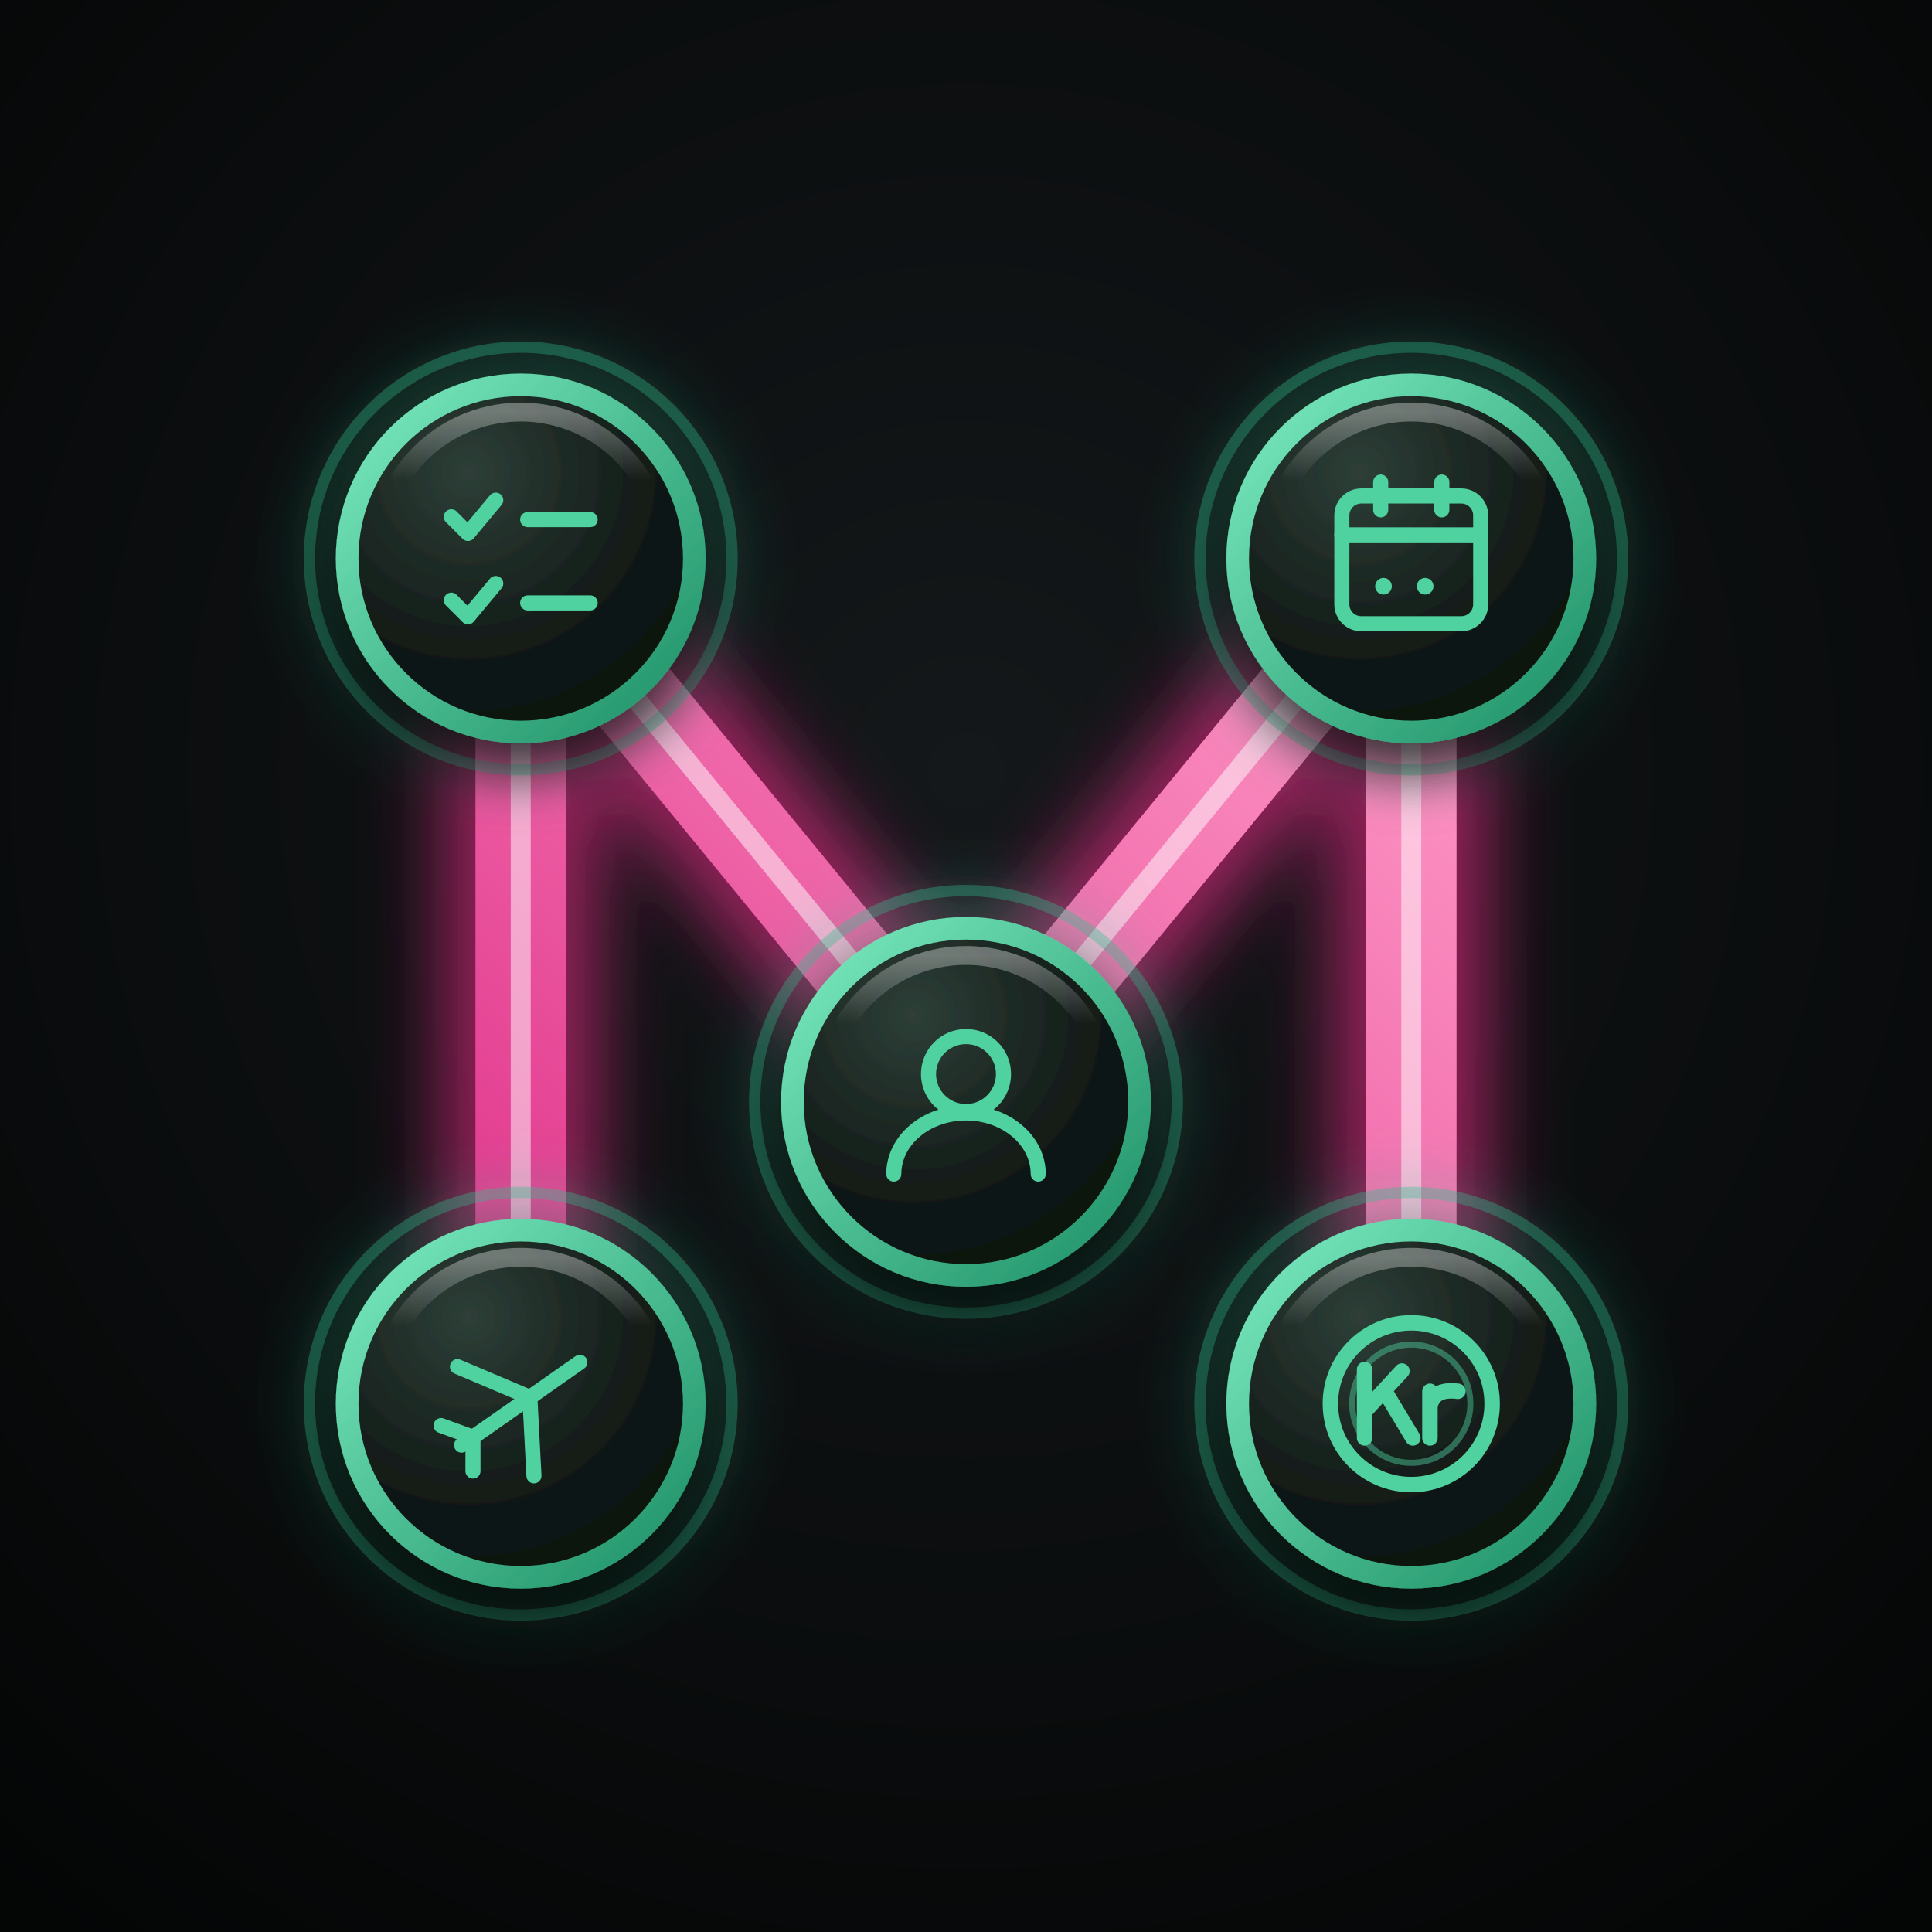
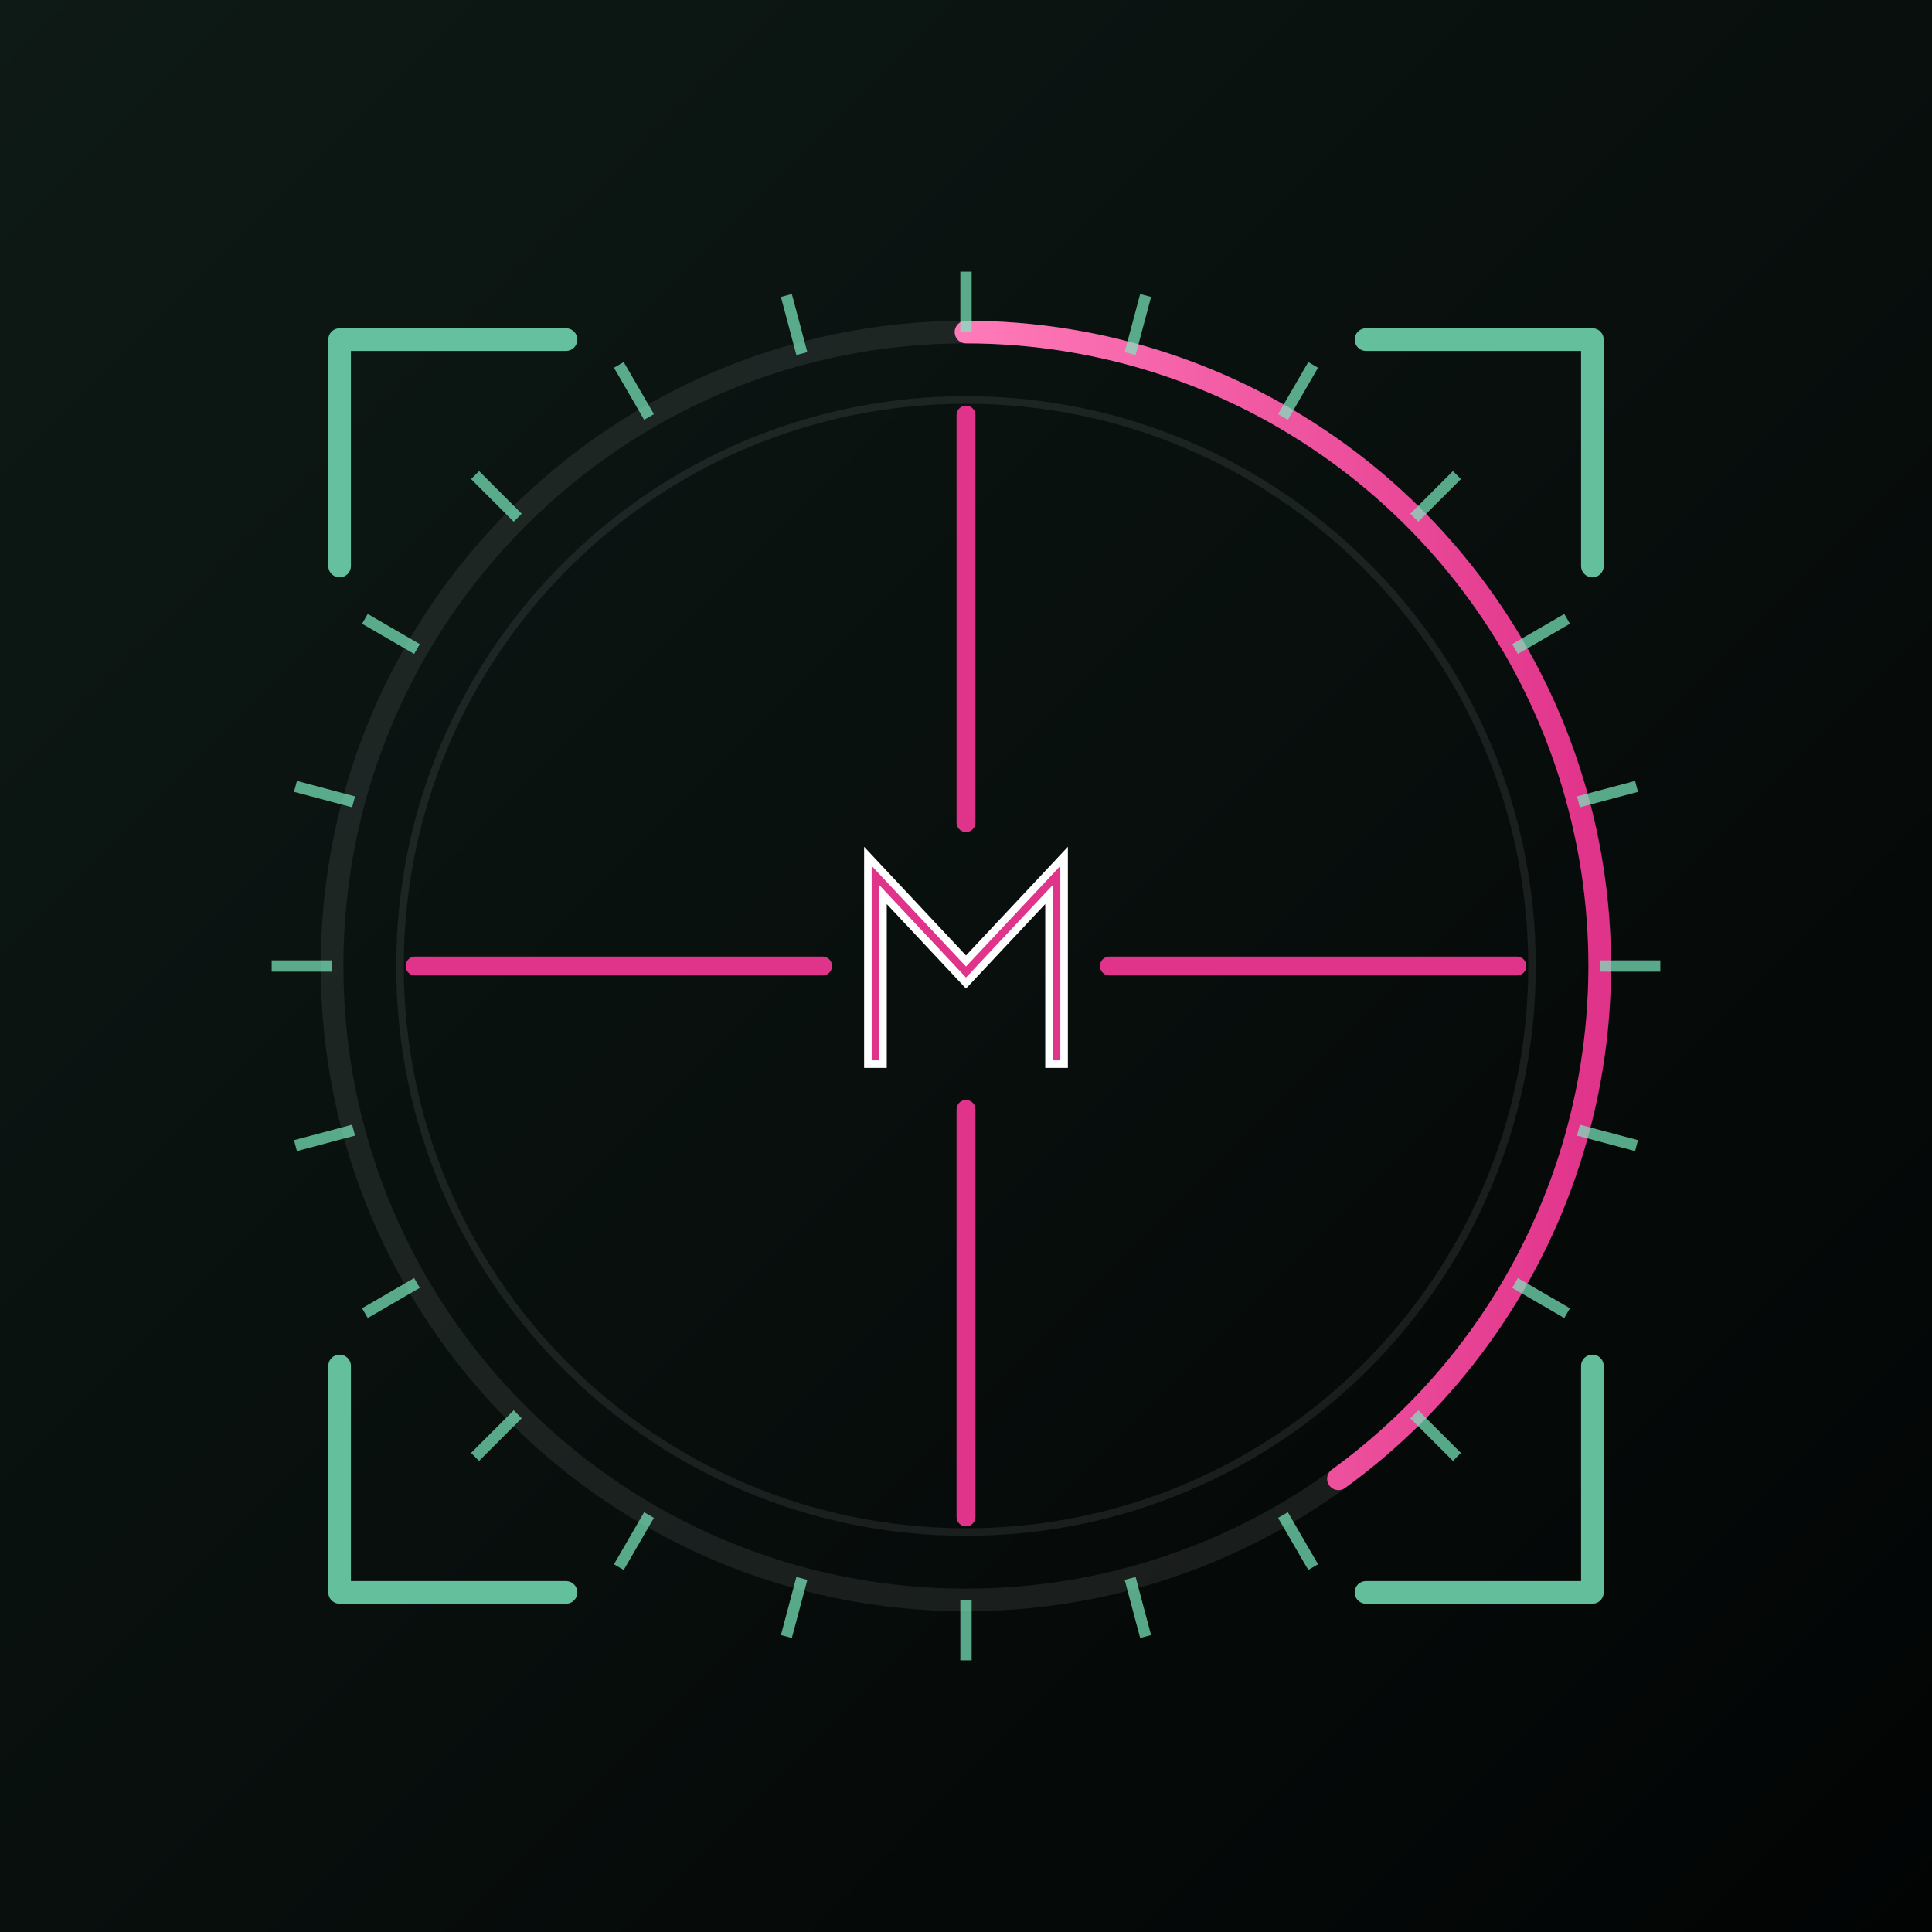
<svg xmlns="http://www.w3.org/2000/svg" viewBox="0 0 512 512">
  <defs>
-     <radialGradient id="bg" cx=".5" cy=".4" r=".8">
-       <stop offset="0" stop-color="#14181A" />
-       <stop offset="1" stop-color="#030404" />
-     </radialGradient>
-     <linearGradient id="rg" x1="0" y1="0" x2="1" y2="1">
-       <stop offset="0" stop-color="#7BEBC0" />
-       <stop offset="1" stop-color="#1D8F66" />
+     <linearGradient id="bg" x1="0" y1="0" x2="1" y2="1">
+       <stop offset="0" stop-color="#0E1A16" />
+       <stop offset="1" stop-color="#020404" />
    </linearGradient>
-     <linearGradient id="pk" x1="0" y1="1" x2="1" y2="0">
-       <stop offset="0" stop-color="#E0338A" />
-       <stop offset="1" stop-color="#FF9BC8" />
-     </linearGradient>
-     <radialGradient id="nd" cx=".35" cy=".3" r=".9">
-       <stop offset="0" stop-color="#22302A" />
-       <stop offset="1" stop-color="#0D1411" />
-     </radialGradient>
-     <filter id="glow" x="-30%" y="-30%" width="160%" height="160%">
-       <feGaussianBlur stdDeviation="10" />
-     </filter>
-     <filter id="sh" x="-40%" y="-40%" width="180%" height="190%">
-       <feDropShadow dx="0" dy="8" stdDeviation="7" flood-color="#000" flood-opacity=".7" />
-     </filter>
-     <linearGradient id="rim2" x1="0" y1="0" x2="1" y2="1">
-       <stop offset="0" stop-color="#FFB3D6" />
+     <linearGradient id="p" x1="0" y1="0" x2="1" y2="0">
+       <stop offset="0" stop-color="#FF7AB8" />
      <stop offset="1" stop-color="#E0338A" />
-     </linearGradient>
-     <radialGradient id="glass" cx=".35" cy=".25" r=".95">
-       <stop offset="0" stop-color="#2E3F38" />
-       <stop offset=".55" stop-color="#121A17" />
-       <stop offset="1" stop-color="#070B09" />
-     </radialGradient>
-     <linearGradient id="shine" x1="0" y1="0" x2="0" y2="1">
-       <stop offset="0" stop-color="#fff" stop-opacity=".35" />
-       <stop offset="1" stop-color="#fff" stop-opacity="0" />
    </linearGradient>
  </defs>
  <rect width="512" height="512" fill="url(#bg)" />
-   <path d="M138 372L138 148L256 292L374 148L374 372" fill="none" stroke="#FF2E93" stroke-opacity=".6" stroke-width="40" stroke-linecap="round" stroke-linejoin="round" filter="url(#glow)" />
-   <path d="M138 372L138 148L256 292L374 148L374 372" fill="none" stroke="url(#pk)" stroke-width="24" stroke-linecap="round" stroke-linejoin="round" />
-   <path d="M138 372L138 148L256 292L374 148L374 372" fill="none" stroke="#fff" stroke-opacity=".5" stroke-width="5.3" stroke-linecap="round" stroke-linejoin="round" />
-   <circle cx="138" cy="372" r="56" fill="none" stroke="#2FBF8F" stroke-opacity=".35" stroke-width="3" />
-   <circle cx="138" cy="372" r="46" fill="none" stroke="#2FBF8F" stroke-opacity=".55" stroke-width="10" filter="url(#glow)" />
-   <circle cx="138" cy="372" r="46" fill="url(#glass)" stroke="url(#rg)" stroke-width="6" filter="url(#sh)" />
-   <path d="M105.8 351.3A37.7 37.7 0 0 1 170.2 351.3" fill="none" stroke="url(#shine)" stroke-width="5" stroke-linecap="round" />
-   <g fill="none" stroke="#4FD1A0" stroke-width="4.0" stroke-linecap="round" stroke-linejoin="round" transform="rotate(-35 138 372)">
-     <path d="M118.864 372H157.136" />
-     <path d="M140.944 372L129.904 354.336M140.944 372L129.904 389.664" />
-     <path d="M122.544 372L117.392 364.64M122.544 372L117.392 379.36" />
-   </g>
-   <circle cx="138" cy="148" r="56" fill="none" stroke="#2FBF8F" stroke-opacity=".35" stroke-width="3" />
-   <circle cx="138" cy="148" r="46" fill="none" stroke="#2FBF8F" stroke-opacity=".55" stroke-width="10" filter="url(#glow)" />
-   <circle cx="138" cy="148" r="46" fill="url(#glass)" stroke="url(#rg)" stroke-width="6" filter="url(#sh)" />
-   <path d="M105.8 127.3A37.7 37.7 0 0 1 170.2 127.3" fill="none" stroke="url(#shine)" stroke-width="5" stroke-linecap="round" />
-   <g fill="none" stroke="#4FD1A0" stroke-width="4.0" stroke-linecap="round" stroke-linejoin="round">
-     <path d="M119.6 136.96l4.416 4.416l7.36 -8.832M119.6 159.04l4.416 4.416l7.36 -8.832M139.84 137.696h16.56M139.84 159.776h16.56" />
-   </g>
-   <circle cx="256" cy="292" r="56" fill="none" stroke="#2FBF8F" stroke-opacity=".35" stroke-width="3" />
-   <circle cx="256" cy="292" r="46" fill="none" stroke="#2FBF8F" stroke-opacity=".55" stroke-width="10" filter="url(#glow)" />
-   <circle cx="256" cy="292" r="46" fill="url(#glass)" stroke="url(#rg)" stroke-width="6" filter="url(#sh)" />
-   <path d="M223.8 271.3A37.7 37.7 0 0 1 288.2 271.3" fill="none" stroke="url(#shine)" stroke-width="5" stroke-linecap="round" />
-   <g fill="none" stroke="#4FD1A0" stroke-width="4.0" stroke-linecap="round" stroke-linejoin="round">
-     <circle cx="256" cy="284.64" r="9.936" />
-     <path d="M236.864 311.136a19.136 16.192 0 0 1 38.272 0" />
-   </g>
-   <circle cx="374" cy="148" r="56" fill="none" stroke="#2FBF8F" stroke-opacity=".35" stroke-width="3" />
-   <circle cx="374" cy="148" r="46" fill="none" stroke="#2FBF8F" stroke-opacity=".55" stroke-width="10" filter="url(#glow)" />
-   <circle cx="374" cy="148" r="46" fill="url(#glass)" stroke="url(#rg)" stroke-width="6" filter="url(#sh)" />
-   <path d="M341.8 127.3A37.7 37.7 0 0 1 406.2 127.3" fill="none" stroke="url(#shine)" stroke-width="5" stroke-linecap="round" />
-   <g fill="none" stroke="#4FD1A0" stroke-width="4.0" stroke-linecap="round" stroke-linejoin="round">
-     <rect x="355.6" y="131.44" width="36.8" height="33.856" rx="5.152" />
-     <path d="M355.6 141.744h36.8M365.904 127.76v7.36M382.096 127.76v7.36" />
-   </g>
-   <circle cx="366.64" cy="155.36" r="2.208" fill="#4FD1A0" />
-   <circle cx="377.68" cy="155.36" r="2.208" fill="#4FD1A0" />
-   <circle cx="374" cy="372" r="56" fill="none" stroke="#2FBF8F" stroke-opacity=".35" stroke-width="3" />
-   <circle cx="374" cy="372" r="46" fill="none" stroke="#2FBF8F" stroke-opacity=".55" stroke-width="10" filter="url(#glow)" />
-   <circle cx="374" cy="372" r="46" fill="url(#glass)" stroke="url(#rg)" stroke-width="6" filter="url(#sh)" />
-   <path d="M341.8 351.3A37.7 37.7 0 0 1 406.2 351.3" fill="none" stroke="url(#shine)" stroke-width="5" stroke-linecap="round" />
-   <g fill="none" stroke="#4FD1A0" stroke-width="4.1" stroke-linecap="round" stroke-linejoin="round">
-     <circle cx="374" cy="372" r="21.432" />
-     <circle cx="374" cy="372" r="15.662" stroke-opacity=".45" stroke-width="1.6" />
-     <path d="M361.635 362.932v18.135M361.635 374.061l9.892 -10.716M366.993 368.703l7.419 12.365M378.946 368.703v12.365M378.946 372.824q0.824 -4.946 7.419 -4.122" />
-   </g>
+   <path d="M90 150 V90 H150 M362 90 H422 V150 M422 362 V422 H362 M150 422 H90 V362" fill="none" stroke="#7BEBC0" stroke-width="6" stroke-linecap="round" stroke-linejoin="round" opacity=".8" />
+   <circle cx="256" cy="256" r="168" fill="none" stroke="#fff" stroke-opacity=".08" stroke-width="6" />
+   <path d="M256.0 88.0 A168 168 0 0 1 354.7 391.9" fill="none" stroke="url(#p)" stroke-width="6" stroke-linecap="round" />
+   <line x1="424.0" y1="256.0" x2="440.0" y2="256.0" stroke="#7BEBC0" stroke-width="3" stroke-opacity="0.7" />
+   <line x1="418.3" y1="299.5" x2="433.7" y2="303.6" stroke="#7BEBC0" stroke-width="3" stroke-opacity="0.7" />
+   <line x1="401.5" y1="340.0" x2="415.3" y2="348.0" stroke="#7BEBC0" stroke-width="3" stroke-opacity="0.7" />
+   <line x1="374.8" y1="374.8" x2="386.1" y2="386.1" stroke="#7BEBC0" stroke-width="3" stroke-opacity="0.7" />
+   <line x1="340.0" y1="401.5" x2="348.0" y2="415.3" stroke="#7BEBC0" stroke-width="3" stroke-opacity="0.7" />
+   <line x1="299.5" y1="418.3" x2="303.6" y2="433.7" stroke="#7BEBC0" stroke-width="3" stroke-opacity="0.7" />
+   <line x1="256.0" y1="424.0" x2="256.0" y2="440.0" stroke="#7BEBC0" stroke-width="3" stroke-opacity="0.7" />
+   <line x1="212.5" y1="418.3" x2="208.4" y2="433.7" stroke="#7BEBC0" stroke-width="3" stroke-opacity="0.7" />
+   <line x1="172.0" y1="401.5" x2="164.0" y2="415.3" stroke="#7BEBC0" stroke-width="3" stroke-opacity="0.7" />
+   <line x1="137.2" y1="374.8" x2="125.9" y2="386.1" stroke="#7BEBC0" stroke-width="3" stroke-opacity="0.7" />
+   <line x1="110.5" y1="340.0" x2="96.7" y2="348.0" stroke="#7BEBC0" stroke-width="3" stroke-opacity="0.7" />
+   <line x1="93.7" y1="299.5" x2="78.3" y2="303.6" stroke="#7BEBC0" stroke-width="3" stroke-opacity="0.7" />
+   <line x1="88.0" y1="256.0" x2="72.0" y2="256.0" stroke="#7BEBC0" stroke-width="3" stroke-opacity="0.7" />
+   <line x1="93.7" y1="212.5" x2="78.3" y2="208.4" stroke="#7BEBC0" stroke-width="3" stroke-opacity="0.7" />
+   <line x1="110.5" y1="172.0" x2="96.7" y2="164.0" stroke="#7BEBC0" stroke-width="3" stroke-opacity="0.7" />
+   <line x1="137.2" y1="137.2" x2="125.9" y2="125.9" stroke="#7BEBC0" stroke-width="3" stroke-opacity="0.7" />
+   <line x1="172.0" y1="110.5" x2="164.0" y2="96.7" stroke="#7BEBC0" stroke-width="3" stroke-opacity="0.7" />
+   <line x1="212.5" y1="93.7" x2="208.4" y2="78.3" stroke="#7BEBC0" stroke-width="3" stroke-opacity="0.7" />
+   <line x1="256.0" y1="88.0" x2="256.0" y2="72.0" stroke="#7BEBC0" stroke-width="3" stroke-opacity="0.7" />
+   <line x1="299.5" y1="93.7" x2="303.6" y2="78.3" stroke="#7BEBC0" stroke-width="3" stroke-opacity="0.7" />
+   <line x1="340.0" y1="110.5" x2="348.0" y2="96.7" stroke="#7BEBC0" stroke-width="3" stroke-opacity="0.7" />
+   <line x1="374.8" y1="137.2" x2="386.1" y2="125.9" stroke="#7BEBC0" stroke-width="3" stroke-opacity="0.7" />
+   <line x1="401.5" y1="172.0" x2="415.3" y2="164.0" stroke="#7BEBC0" stroke-width="3" stroke-opacity="0.7" />
+   <line x1="418.3" y1="212.5" x2="433.7" y2="208.4" stroke="#7BEBC0" stroke-width="3" stroke-opacity="0.7" />
+   <path d="M256 110 V218 M256 294 V402 M110 256 H218 M294 256 H402" stroke="#E0338A" stroke-width="5" stroke-linecap="round" />
+   <circle cx="256" cy="256" r="150" fill="none" stroke="#fff" stroke-opacity=".08" stroke-width="2" />
+   <path d="M232.0 280.0 V232.0 L256.0 257.6 L280.0 232.0 V280.0" fill="none" stroke="#fff" stroke-width="6" stroke-linejoin="miter" stroke-linecap="square" />
+   <path d="M232.0 280.0 V232.0 L256.0 257.6 L280.0 232.0 V280.0" fill="none" stroke="#E0338A" stroke-width="2" stroke-linejoin="miter" stroke-linecap="square" />
</svg>
